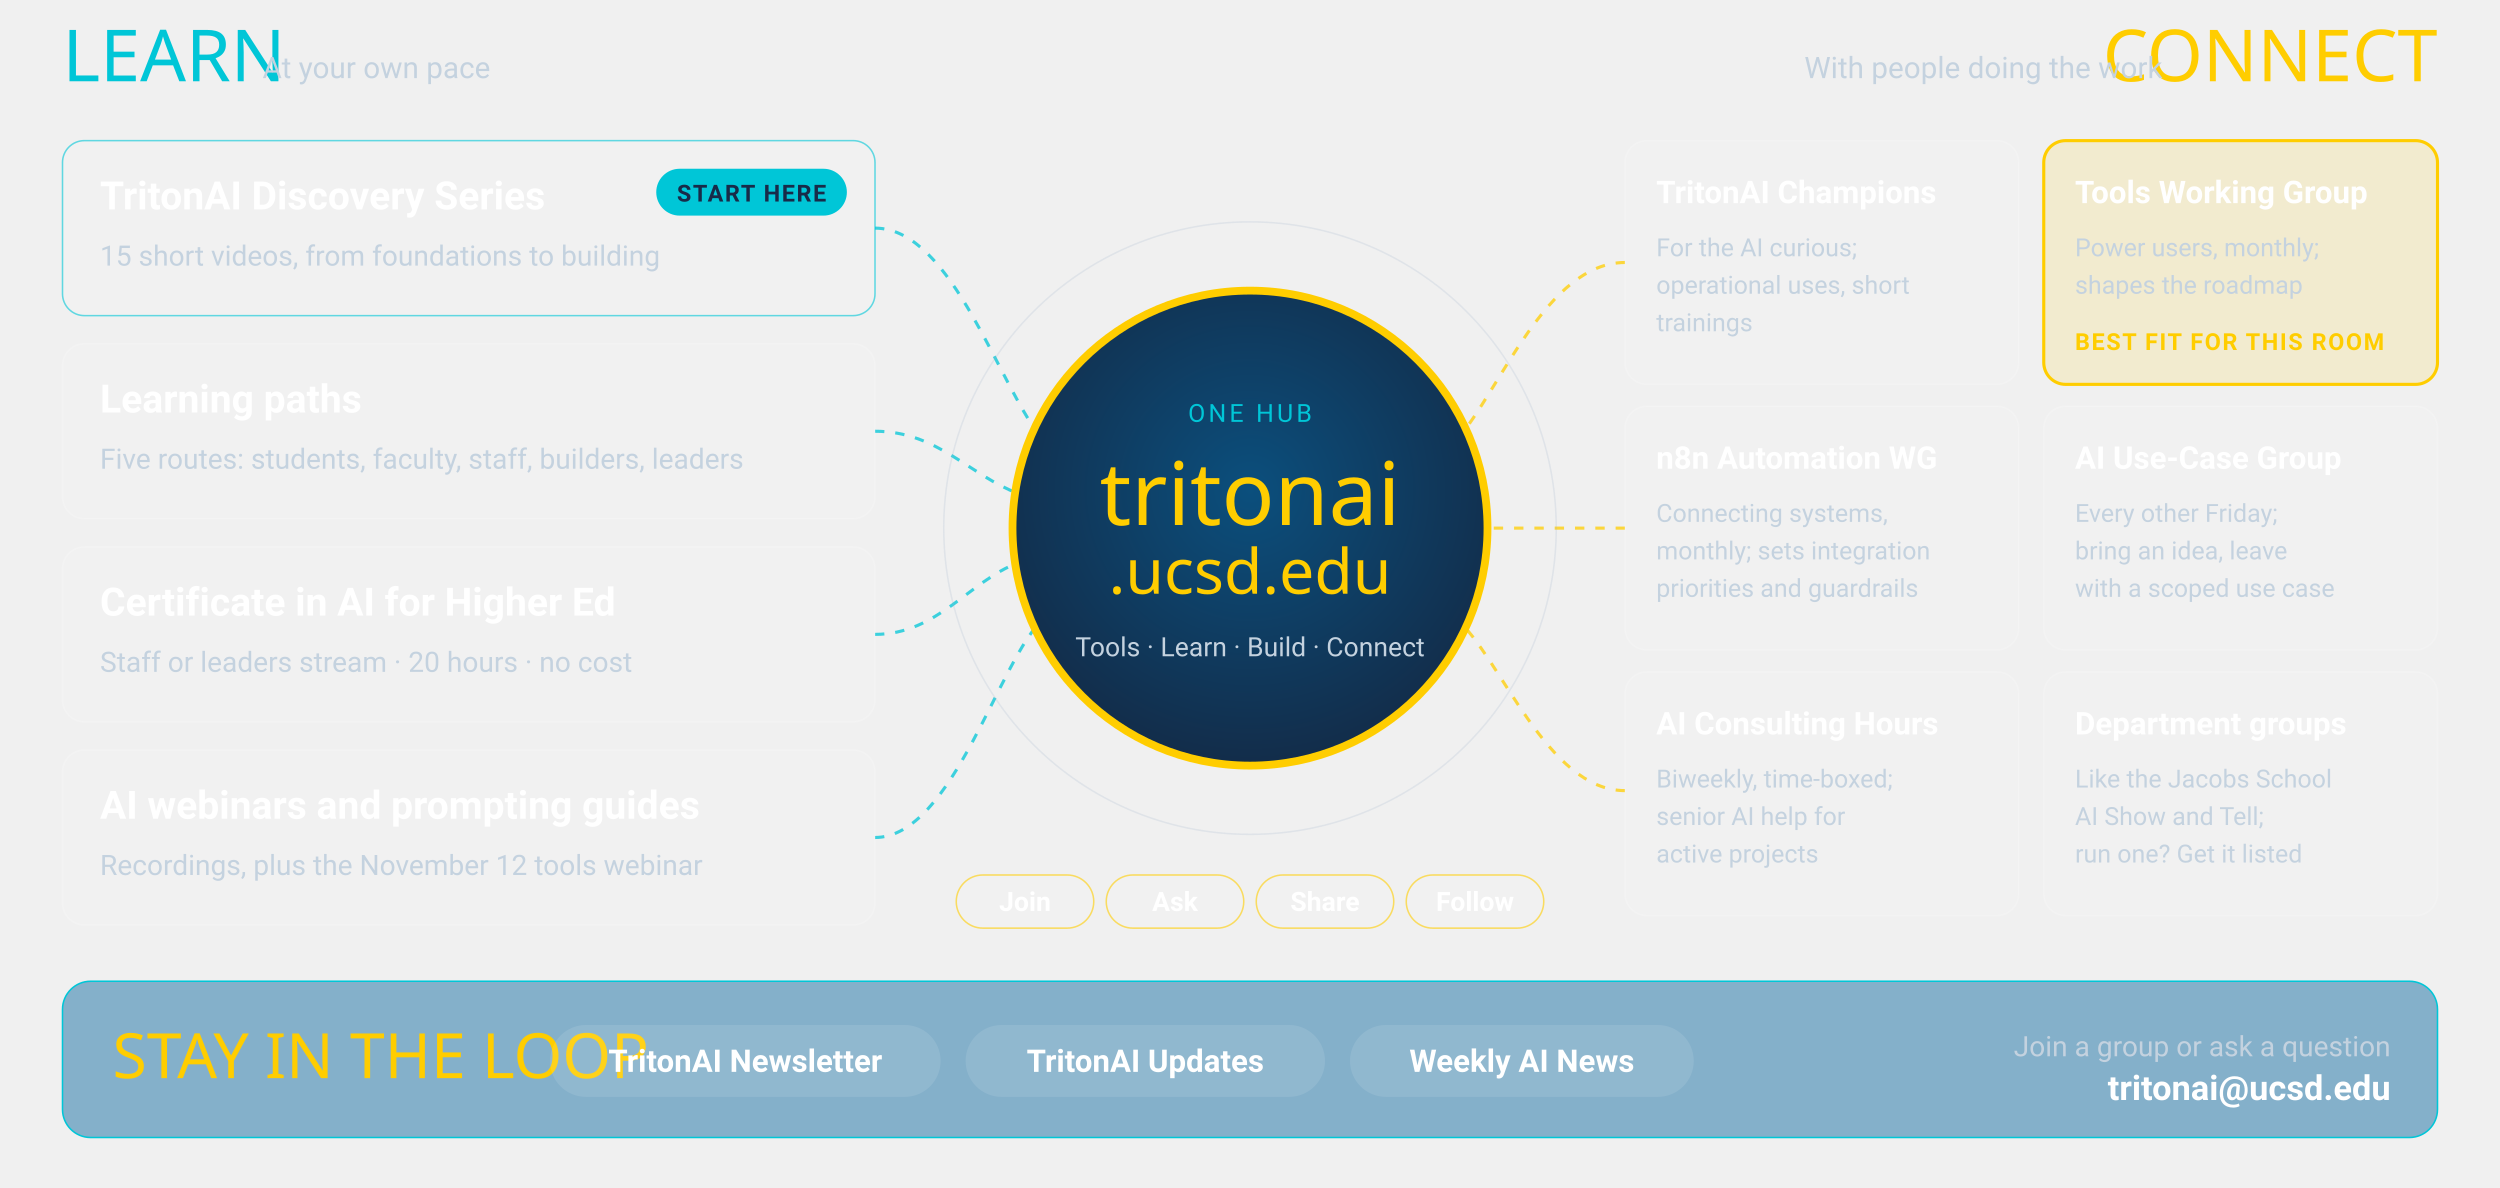
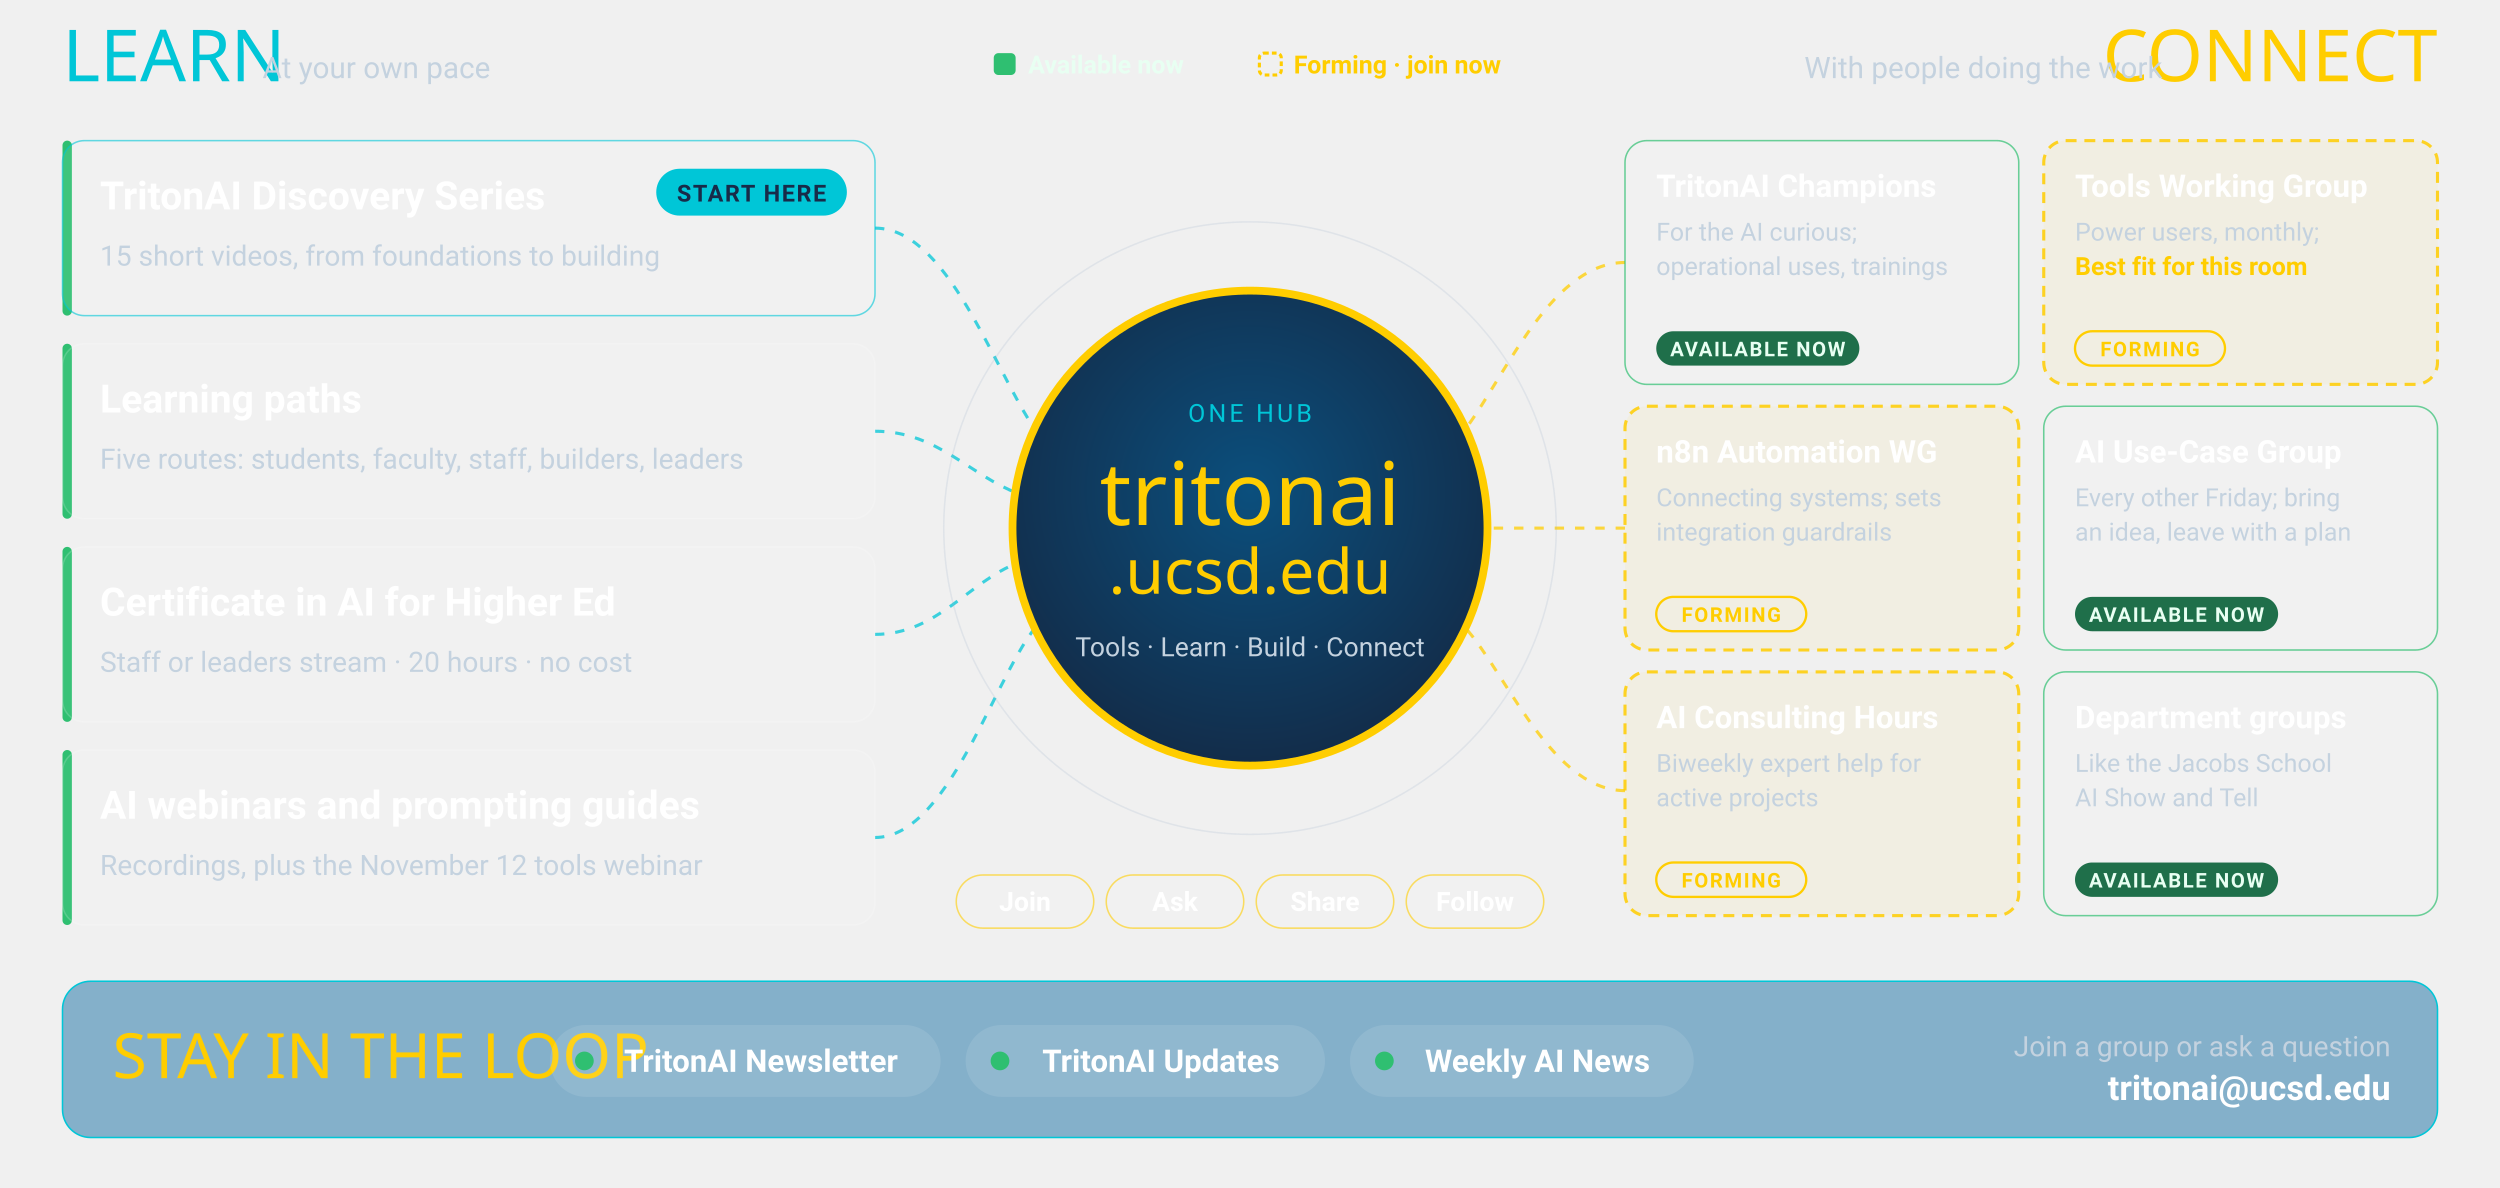
<svg xmlns="http://www.w3.org/2000/svg" viewBox="0 0 1600 760" preserveAspectRatio="xMidYMid meet" font-family="Roboto, Arial, sans-serif">
  <defs>
    <radialGradient id="lc-hub" cx="50%" cy="42%" r="62%">
      <stop offset="0" stop-color="#0b4f7d" />
      <stop offset="1" stop-color="#132a46" />
    </radialGradient>
  </defs>
  <text x="40" y="52" fill="#00C6D7" font-family="Teko, sans-serif" font-size="46">LEARN</text>
  <text x="168" y="50" fill="#c4d2df" font-size="19">At your own pace</text>
  <text x="1560" y="52" fill="#FFCD00" font-family="Teko, sans-serif" font-size="46" text-anchor="end">CONNECT</text>
  <text x="1384" y="50" fill="#c4d2df" font-size="19" text-anchor="end">With people doing the work</text>
+   <g font-size="16" font-weight="700">
+     <rect x="636" y="34" width="14" height="14" rx="3" fill="#2fbf71" />
+     <text x="658" y="47" fill="#e8fff2">Available now</text>
+     <rect x="806" y="34" width="14" height="14" rx="3" fill="none" stroke="#FFCD00" stroke-width="2" stroke-dasharray="3 2" />
+     <text x="828" y="47" fill="#FFCD00">Forming · join now</text>
+   </g>
  <g stroke-width="2" stroke-dasharray="6 7" fill="none" opacity=".75">
    <path d="M 560 146 C 610 146, 640 250, 668 282" stroke="#00C6D7" />
    <path d="M 560 276 C 600 276, 620 304, 652 316" stroke="#00C6D7" />
    <path d="M 560 406 C 600 406, 620 372, 652 360" stroke="#00C6D7" />
    <path d="M 560 536 C 610 536, 640 420, 668 396" stroke="#00C6D7" />
    <path d="M 1040 168 C 990 168, 960 250, 932 282" stroke="#FFCD00" />
    <path d="M 1040 338 L 950 338" stroke="#FFCD00" />
    <path d="M 1040 506 C 990 506, 960 420, 932 396" stroke="#FFCD00" />
  </g>
  <g>
+     <rect x="40" y="90" width="6" height="112" rx="3" fill="#2fbf71" />
+     <rect x="40" y="220" width="6" height="112" rx="3" fill="#2fbf71" />
+     <rect x="40" y="350" width="6" height="112" rx="3" fill="#2fbf71" />
+     <rect x="40" y="480" width="6" height="112" rx="3" fill="#2fbf71" />
    <rect x="40" y="90" width="520" height="112" rx="14" fill="#ffffff" fill-opacity=".08" stroke="#00C6D7" stroke-opacity=".6" />
    <text x="64" y="134" fill="#ffffff" font-size="25" font-weight="700">TritonAI Discovery Series</text>
    <text x="64" y="170" fill="#c4d2df" font-size="18">15 short videos, from foundations to building</text>
    <rect x="420" y="108" width="122" height="30" rx="15" fill="#00C6D7" />
    <text x="481" y="129" fill="#182B49" font-size="15" font-weight="700" text-anchor="middle" letter-spacing="1">START HERE</text>
    <rect x="40" y="220" width="520" height="112" rx="14" fill="#ffffff" fill-opacity=".05" stroke="#ffffff" stroke-opacity=".18" />
    <text x="64" y="264" fill="#ffffff" font-size="25" font-weight="700">Learning paths</text>
    <text x="64" y="300" fill="#c4d2df" font-size="18">Five routes: students, faculty, staff, builders, leaders</text>
    <rect x="40" y="350" width="520" height="112" rx="14" fill="#ffffff" fill-opacity=".05" stroke="#ffffff" stroke-opacity=".18" />
    <text x="64" y="394" fill="#ffffff" font-size="25" font-weight="700">Certificate in AI for Higher Ed</text>
    <text x="64" y="430" fill="#c4d2df" font-size="18">Staff or leaders stream · 20 hours · no cost</text>
    <rect x="40" y="480" width="520" height="112" rx="14" fill="#ffffff" fill-opacity=".05" stroke="#ffffff" stroke-opacity=".18" />
    <text x="64" y="524" fill="#ffffff" font-size="25" font-weight="700">AI webinars and prompting guides</text>
    <text x="64" y="560" fill="#c4d2df" font-size="18">Recordings, plus the November 12 tools webinar</text>
  </g>
  <circle cx="800" cy="338" r="196" fill="none" stroke="#9fb3c8" stroke-opacity=".2" />
  <circle cx="800" cy="338" r="152" fill="url(#lc-hub)" stroke="#FFCD00" stroke-width="5" />
  <text x="800" y="270" fill="#00C6D7" font-size="16" letter-spacing="2" text-anchor="middle">ONE HUB</text>
  <text x="800" y="336" fill="#FFCD00" font-family="Teko, sans-serif" font-size="56" text-anchor="middle">tritonai</text>
  <text x="800" y="380" fill="#FFCD00" font-family="Teko, sans-serif" font-size="40" text-anchor="middle">.ucsd.edu</text>
  <text x="800" y="420" fill="#c4d2df" font-size="17" text-anchor="middle">Tools · Learn · Build · Connect</text>
  <g font-size="17" font-weight="700" text-anchor="middle">
    <rect x="612" y="560" width="88" height="34" rx="17" fill="#ffffff" fill-opacity=".08" stroke="#FFCD00" stroke-opacity=".6" />
    <text x="656" y="583" fill="#ffffff">Join</text>
    <rect x="708" y="560" width="88" height="34" rx="17" fill="#ffffff" fill-opacity=".08" stroke="#FFCD00" stroke-opacity=".6" />
    <text x="752" y="583" fill="#ffffff">Ask</text>
    <rect x="804" y="560" width="88" height="34" rx="17" fill="#ffffff" fill-opacity=".08" stroke="#FFCD00" stroke-opacity=".6" />
    <text x="848" y="583" fill="#ffffff">Share</text>
    <rect x="900" y="560" width="88" height="34" rx="17" fill="#ffffff" fill-opacity=".08" stroke="#FFCD00" stroke-opacity=".6" />
    <text x="944" y="583" fill="#ffffff">Follow</text>
  </g>
  <g>
-     <rect x="1040" y="90" width="252" height="156" rx="14" fill="#ffffff" fill-opacity=".05" stroke="#ffffff" stroke-opacity=".18" />
-     <text x="1060" y="130" fill="#ffffff" font-size="20" font-weight="700">TritonAI Champions</text>
-     <text x="1060" y="164" fill="#c4d2df" font-size="16">For the AI curious;</text>
-     <text x="1060" y="188" fill="#c4d2df" font-size="16">operational uses, short</text>
-     <text x="1060" y="212" fill="#c4d2df" font-size="16">trainings</text>
-     <rect x="1308" y="90" width="252" height="156" rx="14" fill="#FFCD00" fill-opacity=".14" stroke="#FFCD00" stroke-width="2" />
-     <text x="1328" y="130" fill="#ffffff" font-size="20" font-weight="700">Tools Working Group</text>
-     <text x="1328" y="164" fill="#c4d2df" font-size="16">Power users, monthly;</text>
-     <text x="1328" y="188" fill="#c4d2df" font-size="16">shapes the roadmap</text>
-     <text x="1328" y="224" fill="#FFCD00" font-size="15" font-weight="700" letter-spacing="1">BEST FIT FOR THIS ROOM</text>
-     <rect x="1040" y="260" width="252" height="156" rx="14" fill="#ffffff" fill-opacity=".05" stroke="#ffffff" stroke-opacity=".18" />
-     <text x="1060" y="300" fill="#ffffff" font-size="20" font-weight="700">n8n Automation WG</text>
-     <text x="1060" y="334" fill="#c4d2df" font-size="16">Connecting systems,</text>
-     <text x="1060" y="358" fill="#c4d2df" font-size="16">monthly; sets integration</text>
-     <text x="1060" y="382" fill="#c4d2df" font-size="16">priorities and guardrails</text>
-     <rect x="1308" y="260" width="252" height="156" rx="14" fill="#ffffff" fill-opacity=".05" stroke="#ffffff" stroke-opacity=".18" />
-     <text x="1328" y="300" fill="#ffffff" font-size="20" font-weight="700">AI Use-Case Group</text>
-     <text x="1328" y="334" fill="#c4d2df" font-size="16">Every other Friday;</text>
-     <text x="1328" y="358" fill="#c4d2df" font-size="16">bring an idea, leave</text>
-     <text x="1328" y="382" fill="#c4d2df" font-size="16">with a scoped use case</text>
-     <rect x="1040" y="430" width="252" height="156" rx="14" fill="#ffffff" fill-opacity=".05" stroke="#ffffff" stroke-opacity=".18" />
-     <text x="1060" y="470" fill="#ffffff" font-size="20" font-weight="700">AI Consulting Hours</text>
-     <text x="1060" y="504" fill="#c4d2df" font-size="16">Biweekly, time-boxed;</text>
-     <text x="1060" y="528" fill="#c4d2df" font-size="16">senior AI help for</text>
-     <text x="1060" y="552" fill="#c4d2df" font-size="16">active projects</text>
-     <rect x="1308" y="430" width="252" height="156" rx="14" fill="#ffffff" fill-opacity=".05" stroke="#ffffff" stroke-opacity=".18" />
-     <text x="1328" y="470" fill="#ffffff" font-size="20" font-weight="700">Department groups</text>
-     <text x="1328" y="504" fill="#c4d2df" font-size="16">Like the Jacobs School</text>
-     <text x="1328" y="528" fill="#c4d2df" font-size="16">AI Show and Tell;</text>
-     <text x="1328" y="552" fill="#c4d2df" font-size="16">run one? Get it listed</text>
+     <rect x="1040" y="90" width="252" height="156" rx="14" fill="#ffffff" fill-opacity=".05" stroke="#2fbf71" stroke-opacity=".7" />
+     <text x="1060" y="126" fill="#ffffff" font-size="20" font-weight="700">TritonAI Champions</text>
+     <text x="1060" y="154" fill="#c4d2df" font-size="16">For the AI curious;</text>
+     <text x="1060" y="176" fill="#c4d2df" font-size="16">operational uses, trainings</text>
+     <rect x="1060" y="212" width="130" height="22" rx="11" fill="#1f6f4a" />
+     <text x="1125" y="228" fill="#e8fff2" font-size="13" font-weight="700" text-anchor="middle" letter-spacing="1">AVAILABLE NOW</text>
+     <rect x="1308" y="90" width="252" height="156" rx="14" fill="#FFCD00" fill-opacity=".06" stroke="#FFCD00" stroke-opacity=".85" stroke-width="2" stroke-dasharray="7 5" />
+     <text x="1328" y="126" fill="#ffffff" font-size="20" font-weight="700">Tools Working Group</text>
+     <text x="1328" y="154" fill="#c4d2df" font-size="16">Power users, monthly;</text>
+     <text x="1328" y="176" fill="#FFCD00" font-size="16" font-weight="700">Best fit for this room</text>
+     <rect x="1328" y="212" width="96" height="22" rx="11" fill="none" stroke="#FFCD00" stroke-width="1.5" />
+     <text x="1376" y="228" fill="#FFCD00" font-size="13" font-weight="700" text-anchor="middle" letter-spacing="1">FORMING</text>
+     <rect x="1040" y="260" width="252" height="156" rx="14" fill="#FFCD00" fill-opacity=".06" stroke="#FFCD00" stroke-opacity=".85" stroke-width="2" stroke-dasharray="7 5" />
+     <text x="1060" y="296" fill="#ffffff" font-size="20" font-weight="700">n8n Automation WG</text>
+     <text x="1060" y="324" fill="#c4d2df" font-size="16">Connecting systems; sets</text>
+     <text x="1060" y="346" fill="#c4d2df" font-size="16">integration guardrails</text>
+     <rect x="1060" y="382" width="96" height="22" rx="11" fill="none" stroke="#FFCD00" stroke-width="1.5" />
+     <text x="1108" y="398" fill="#FFCD00" font-size="13" font-weight="700" text-anchor="middle" letter-spacing="1">FORMING</text>
+     <rect x="1308" y="260" width="252" height="156" rx="14" fill="#ffffff" fill-opacity=".05" stroke="#2fbf71" stroke-opacity=".7" />
+     <text x="1328" y="296" fill="#ffffff" font-size="20" font-weight="700">AI Use-Case Group</text>
+     <text x="1328" y="324" fill="#c4d2df" font-size="16">Every other Friday; bring</text>
+     <text x="1328" y="346" fill="#c4d2df" font-size="16">an idea, leave with a plan</text>
+     <rect x="1328" y="382" width="130" height="22" rx="11" fill="#1f6f4a" />
+     <text x="1393" y="398" fill="#e8fff2" font-size="13" font-weight="700" text-anchor="middle" letter-spacing="1">AVAILABLE NOW</text>
+     <rect x="1040" y="430" width="252" height="156" rx="14" fill="#FFCD00" fill-opacity=".06" stroke="#FFCD00" stroke-opacity=".85" stroke-width="2" stroke-dasharray="7 5" />
+     <text x="1060" y="466" fill="#ffffff" font-size="20" font-weight="700">AI Consulting Hours</text>
+     <text x="1060" y="494" fill="#c4d2df" font-size="16">Biweekly expert help for</text>
+     <text x="1060" y="516" fill="#c4d2df" font-size="16">active projects</text>
+     <rect x="1060" y="552" width="96" height="22" rx="11" fill="none" stroke="#FFCD00" stroke-width="1.5" />
+     <text x="1108" y="568" fill="#FFCD00" font-size="13" font-weight="700" text-anchor="middle" letter-spacing="1">FORMING</text>
+     <rect x="1308" y="430" width="252" height="156" rx="14" fill="#ffffff" fill-opacity=".05" stroke="#2fbf71" stroke-opacity=".7" />
+     <text x="1328" y="466" fill="#ffffff" font-size="20" font-weight="700">Department groups</text>
+     <text x="1328" y="494" fill="#c4d2df" font-size="16">Like the Jacobs School</text>
+     <text x="1328" y="516" fill="#c4d2df" font-size="16">AI Show and Tell</text>
+     <rect x="1328" y="552" width="130" height="22" rx="11" fill="#1f6f4a" />
+     <text x="1393" y="568" fill="#e8fff2" font-size="13" font-weight="700" text-anchor="middle" letter-spacing="1">AVAILABLE NOW</text>
  </g>
  <rect x="40" y="628" width="1520" height="100" rx="18" fill="#00629B" fill-opacity=".45" stroke="#00C6D7" />
  <text x="72" y="690" fill="#FFCD00" font-family="Teko, sans-serif" font-size="40">STAY IN THE LOOP</text>
  <g font-size="20" font-weight="700" fill="#ffffff">
    <rect x="352" y="656" width="250" height="46" rx="23" fill="#ffffff" fill-opacity=".1" />
-     <text x="477" y="686" text-anchor="middle">TritonAI Newsletter</text>
+     <circle cx="374" cy="679" r="6" fill="#2fbf71" />
+     <text x="487" y="686" text-anchor="middle">TritonAI Newsletter</text>
    <rect x="618" y="656" width="230" height="46" rx="23" fill="#ffffff" fill-opacity=".1" />
-     <text x="733" y="686" text-anchor="middle">TritonAI Updates</text>
+     <circle cx="640" cy="679" r="6" fill="#2fbf71" />
+     <text x="743" y="686" text-anchor="middle">TritonAI Updates</text>
    <rect x="864" y="656" width="220" height="46" rx="23" fill="#ffffff" fill-opacity=".1" />
-     <text x="974" y="686" text-anchor="middle">Weekly AI News</text>
+     <circle cx="886" cy="679" r="6" fill="#2fbf71" />
+     <text x="984" y="686" text-anchor="middle">Weekly AI News</text>
  </g>
  <text x="1530" y="676" fill="#c4d2df" font-size="18" text-anchor="end">Join a group or ask a question</text>
  <text x="1530" y="704" fill="#ffffff" font-size="22" font-weight="700" text-anchor="end">tritonai@ucsd.edu</text>
</svg>
